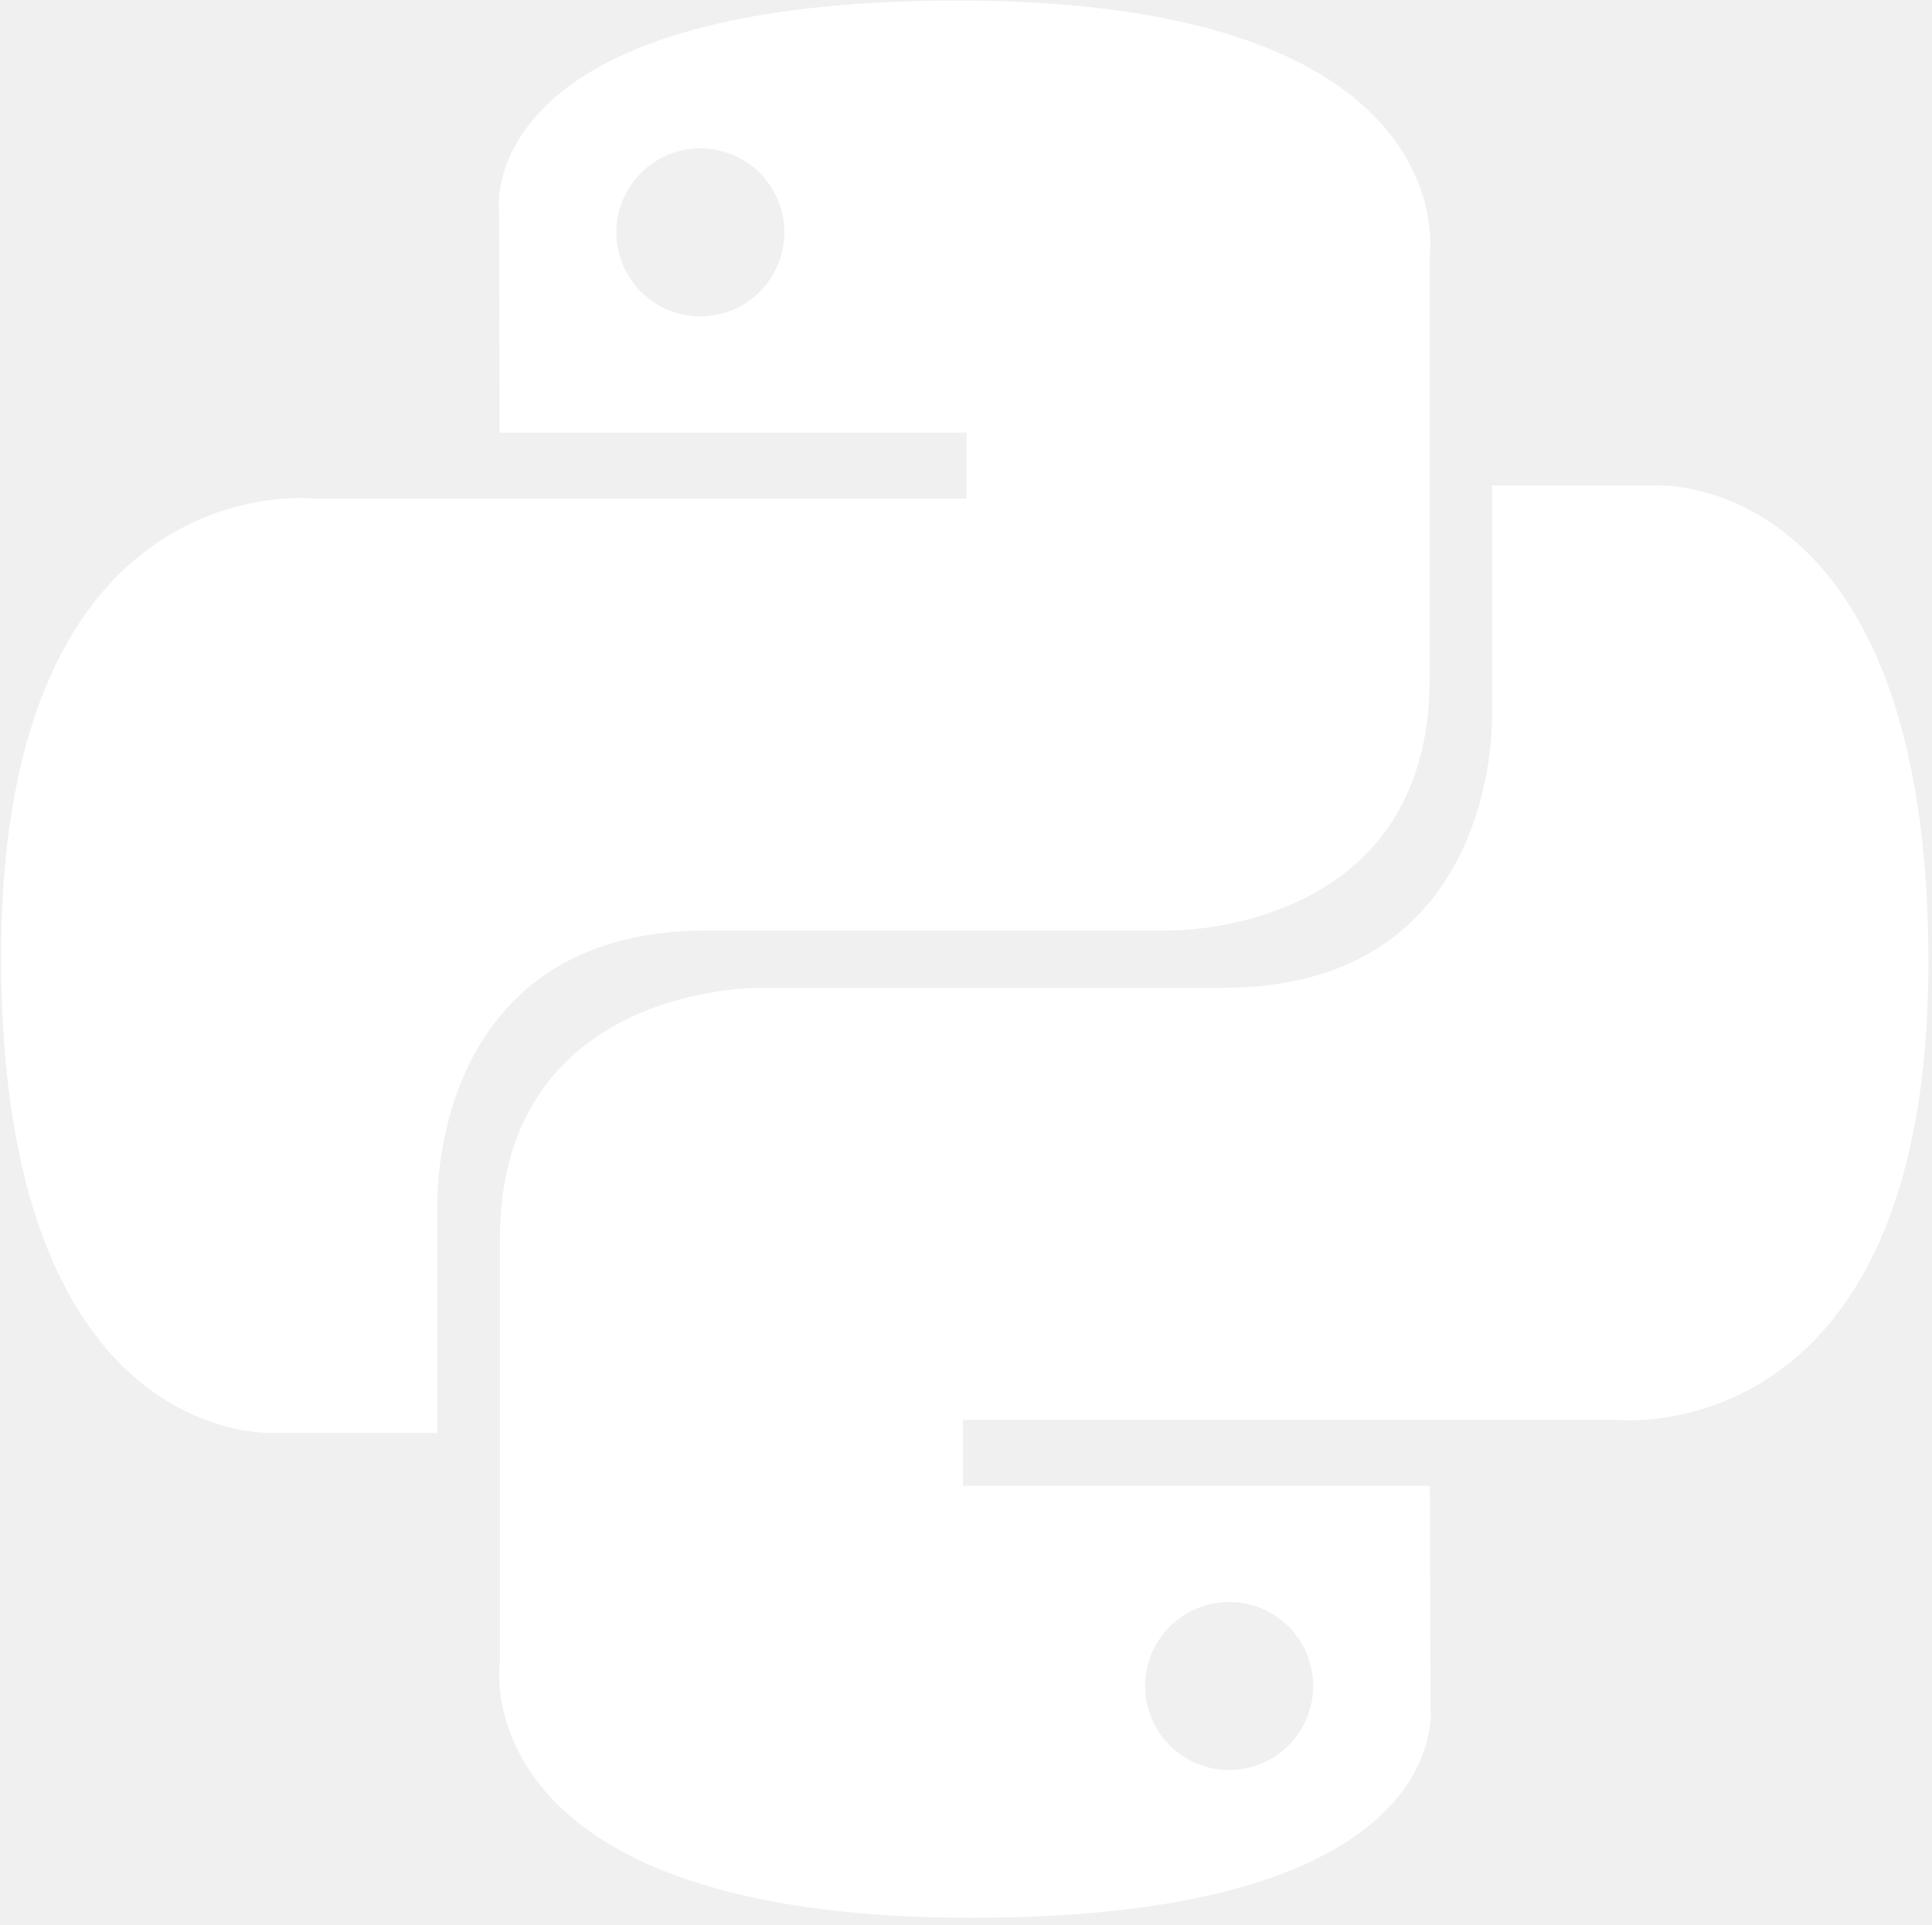
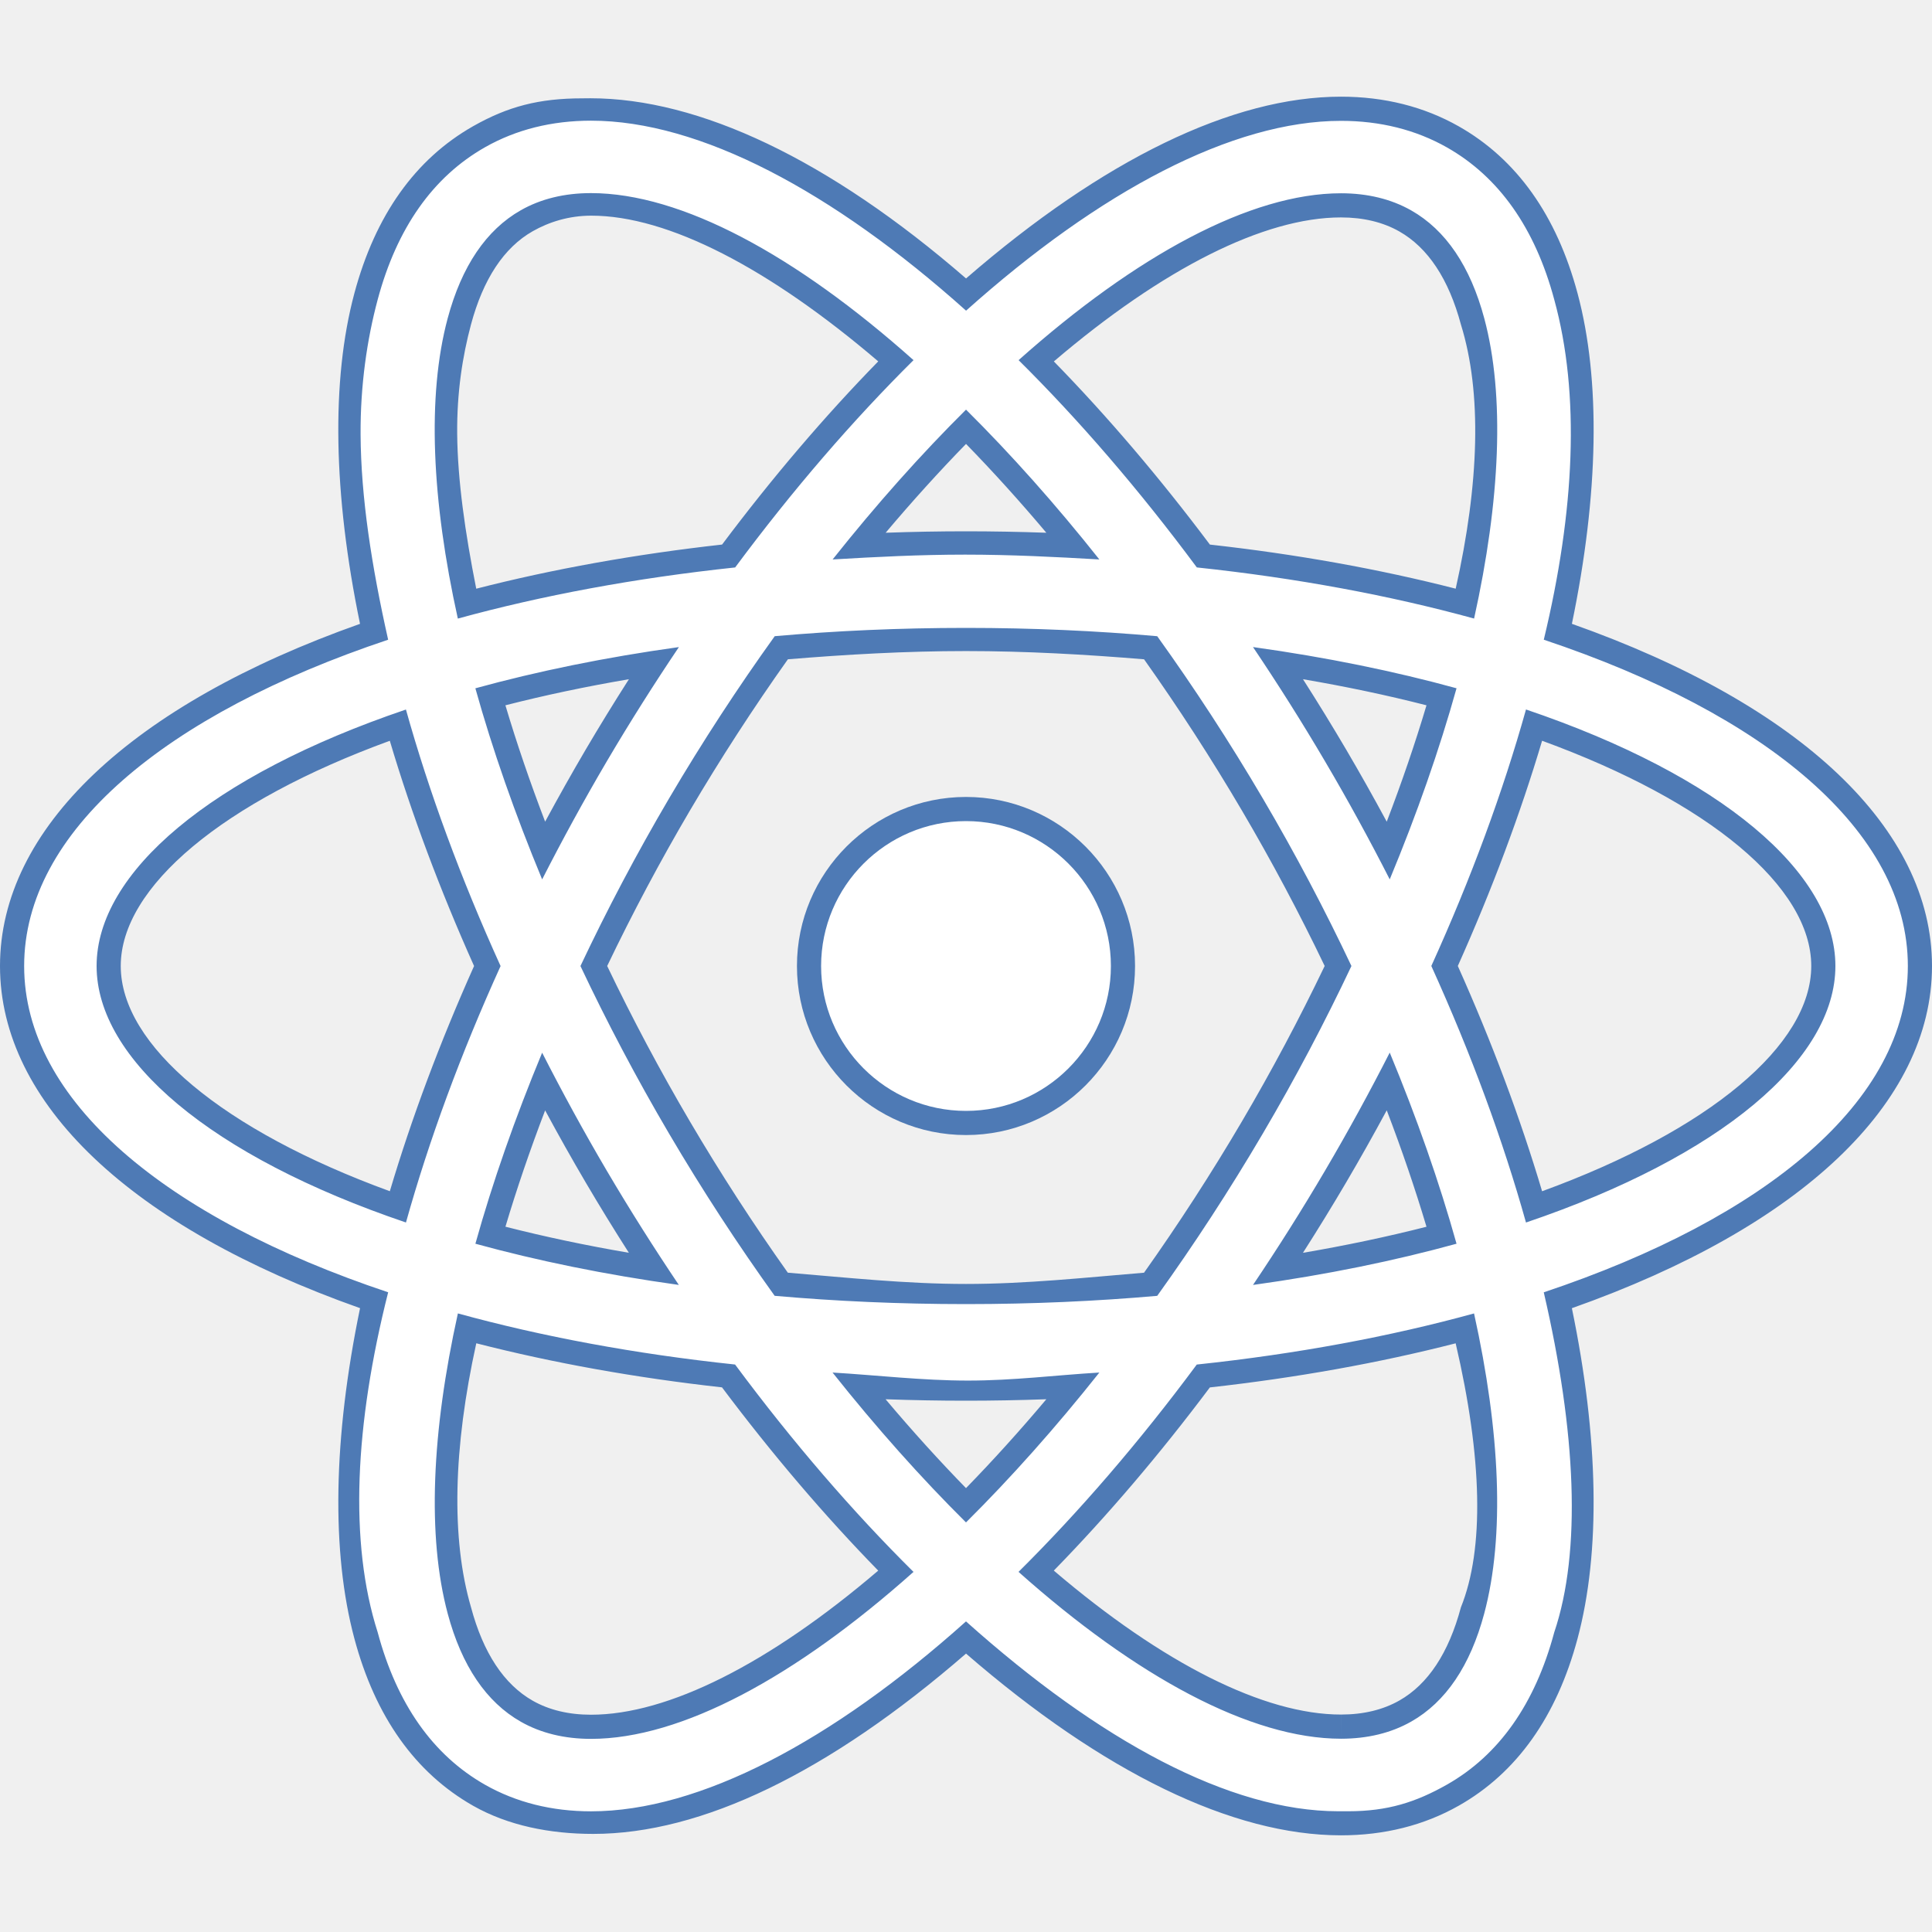
- <svg xmlns="http://www.w3.org/2000/svg" width="256" height="255" preserveAspectRatio="xMinYMin meet">
+ <svg xmlns="http://www.w3.org/2000/svg" width="80" height="80">
  <g>
-     <path id="svg_1" fill="#ffffff" d="m126.916,0.072c-64.832,0 -60.784,28.115 -60.784,28.115l0.072,29.128l61.868,0l0,8.745l-86.441,0s-41.486,-4.705 -41.486,60.71c0,65.417 36.21,63.097 36.21,63.097l21.61,0l0,-30.356s-1.165,-36.21 35.632,-36.21l61.362,0s34.475,0.557 34.475,-33.319l0,-56.012s5.236,-33.898 -62.518,-33.898zm-34.114,19.588a11.12,11.12 0 0 1 11.13,11.13a11.12,11.12 0 0 1 -11.13,11.13a11.12,11.12 0 0 1 -11.13,-11.13a11.12,11.12 0 0 1 11.13,-11.13z" />
-     <path id="svg_2" fill="#ffffff" d="m128.757,254.126c64.832,0 60.784,-28.115 60.784,-28.115l-0.072,-29.127l-61.869,0l0,-8.745l86.441,0s41.486,4.705 41.486,-60.712c0,-65.416 -36.21,-63.096 -36.21,-63.096l-21.61,0l0,30.355s1.165,36.21 -35.632,36.21l-61.362,0s-34.475,-0.557 -34.475,33.32l0,56.013s-5.235,33.897 62.518,33.897l0.001,0zm34.114,-19.586a11.12,11.12 0 0 1 -11.13,-11.13a11.12,11.12 0 0 1 11.13,-11.131a11.12,11.12 0 0 1 11.13,11.13a11.12,11.12 0 0 1 -11.13,11.13l0,0.001z" />
+     <path id="svg_1" d="m46.5,40c0,3.593 -2.907,6.5 -6.5,6.5s-6.5,-2.907 -6.5,-6.5s2.907,-6.5 6.5,-6.5s6.5,2.907 6.5,6.5z" fill="#ffffff" />
+     <path id="svg_2" d="m40,47c-3.859,0 -7,-3.14 -7,-7s3.141,-7 7,-7s7,3.14 7,7s-3.141,7 -7,7zm0,-13c-3.309,0 -6,2.691 -6,6s2.691,6 6,6s6,-2.691 6,-6s-2.691,-6 -6,-6z" fill="#4e7ab5" />
+     <g id="svg_3">
+       <path id="svg_4" d="m24.474,75.503c-1.711,0 -3.269,-0.392 -4.632,-1.164c-2.28,-1.293 -3.856,-3.521 -4.686,-6.62c-0.965,-3.607 -0.85,-8.398 0.332,-13.878c-9.532,-3.279 -14.988,-8.31 -14.988,-13.841c0,-5.532 5.455,-10.562 14.987,-13.84c-1.182,-5.481 -1.298,-10.272 -0.333,-13.879c0.83,-3.1 2.406,-5.328 4.685,-6.62c1.362,-0.772 2.921,-1.164 4.632,-1.164c4.388,0 9.891,2.73 15.531,7.698c5.64,-4.963 11.141,-7.691 15.524,-7.691c1.711,0 3.269,0.392 4.632,1.164c2.277,1.291 3.854,3.515 4.684,6.611c0.966,3.606 0.85,8.398 -0.333,13.88c9.534,3.278 14.991,8.309 14.991,13.841s-5.457,10.563 -14.991,13.842c1.182,5.481 1.298,10.272 0.332,13.878c-0.83,3.097 -2.405,5.321 -4.68,6.612c-1.364,0.772 -2.923,1.164 -4.633,1.164c-4.386,0 -9.889,-2.728 -15.527,-7.689c-5.64,4.967 -11.142,7.696 -15.527,7.696zm-5.137,-20.497c-0.991,4.717 -1.102,8.747 -0.316,11.679c0.542,2.026 1.481,3.431 2.794,4.175c0.753,0.427 1.648,0.644 2.659,0.644c3.394,0 7.862,-2.282 12.621,-6.437c-2.385,-2.402 -4.713,-5.121 -6.928,-8.091c-3.831,-0.416 -7.471,-1.078 -10.83,-1.97zm23.569,10.059c4.758,4.151 9.227,6.431 12.621,6.432c1.011,0 1.906,-0.217 2.661,-0.644c1.309,-0.742 2.246,-2.144 2.787,-4.167c0.786,-2.934 0.676,-6.963 -0.315,-11.679c-3.362,0.892 -7.003,1.554 -10.833,1.97c-2.214,2.97 -4.539,5.688 -6.921,8.088zm-7.34,-7.672c1.452,1.776 2.938,3.433 4.434,4.94c1.492,-1.506 2.979,-3.163 4.43,-4.94c-1.491,0.071 -2.976,0.107 -4.43,0.107c-1.455,0 -2.941,-0.036 -4.434,-0.107zm-3.217,-4.214c2.495,0.213 5.068,0.321 7.651,0.321c2.585,0 5.155,-0.108 7.646,-0.32c1.486,-2.084 2.903,-4.268 4.214,-6.495c1.268,-2.155 2.461,-4.404 3.547,-6.686c-1.083,-2.276 -2.275,-4.524 -3.546,-6.684c-1.308,-2.222 -2.725,-4.406 -4.215,-6.495c-2.489,-0.212 -5.059,-0.32 -7.646,-0.32c-2.588,0 -5.159,0.108 -7.647,0.321c-1.49,2.086 -2.909,4.27 -4.219,6.495c-1.27,2.159 -2.462,4.407 -3.546,6.686c1.082,2.274 2.274,4.522 3.545,6.684c1.304,2.215 2.721,4.398 4.216,6.493zm25.142,-8.4c-0.706,1.346 -1.438,2.666 -2.185,3.934c-0.753,1.282 -1.554,2.568 -2.386,3.836c2.374,-0.366 4.645,-0.835 6.771,-1.4c-0.59,-2.049 -1.329,-4.186 -2.2,-6.37zm-37.187,6.369c2.127,0.564 4.397,1.034 6.768,1.4c-0.837,-1.276 -1.638,-2.563 -2.386,-3.835c-0.745,-1.267 -1.478,-2.585 -2.183,-3.931c-0.867,2.174 -1.605,4.309 -2.199,6.366zm39.512,-11.148c1.528,3.391 2.773,6.743 3.708,9.977c7.402,-2.604 11.976,-6.403 11.976,-9.977s-4.574,-7.373 -11.976,-9.977c-0.933,3.234 -2.179,6.586 -3.708,9.977zm-43.344,-9.975c-7.399,2.603 -11.972,6.402 -11.972,9.975c0,3.574 4.573,7.373 11.974,9.976c0.934,-3.235 2.179,-6.587 3.705,-9.974c-1.527,-3.388 -2.772,-6.74 -3.707,-9.977zm3.831,-1.173c0.594,2.054 1.332,4.19 2.2,6.368c0.704,-1.342 1.436,-2.661 2.184,-3.932c0.752,-1.279 1.553,-2.565 2.388,-3.836c-2.374,0.365 -4.644,0.835 -6.772,1.4zm32.619,-1.401c0.837,1.277 1.638,2.563 2.386,3.837c0.746,1.267 1.479,2.586 2.185,3.932c0.869,-2.177 1.607,-4.313 2.201,-6.369c-2.13,-0.565 -4.4,-1.035 -6.772,-1.4zm-28.451,-18.954c-1.011,0 -1.905,0.216 -2.657,0.644c-1.312,0.744 -2.252,2.149 -2.795,4.175c-0.785,2.935 -0.675,6.964 0.317,11.679c3.36,-0.892 7.002,-1.555 10.834,-1.971c2.217,-2.971 4.545,-5.688 6.927,-8.088c-4.76,-4.157 -9.231,-6.439 -12.626,-6.439zm25.357,14.526c3.83,0.416 7.471,1.078 10.833,1.97c0.992,-4.716 1.103,-8.746 0.316,-11.68c-0.542,-2.022 -1.48,-3.424 -2.79,-4.166c-0.754,-0.427 -1.649,-0.644 -2.661,-0.644c-3.393,0 -7.86,2.281 -12.619,6.433c2.38,2.399 4.706,5.117 6.921,8.087zm-9.828,-0.523c1.454,0 2.939,0.036 4.431,0.107c-1.45,-1.774 -2.936,-3.43 -4.429,-4.938c-1.497,1.51 -2.982,3.166 -4.432,4.938c1.491,-0.071 2.976,-0.107 4.43,-0.107z" fill="#ffffff" />
+       <path id="svg_5" d="m24.471,4.997c4.494,0 9.996,2.91 15.532,7.867c5.535,-4.953 11.034,-7.86 15.524,-7.86c1.623,0 3.099,0.37 4.386,1.099c2.156,1.222 3.652,3.343 4.446,6.306c1.077,3.917 0.851,8.74 -0.434,14.08c9.222,3.081 15.075,7.942 15.075,13.511s-5.853,10.43 -15.076,13.512c1.341,5.773 1.566,10.726 0.434,14.079c-0.794,2.962 -2.289,5.084 -4.443,6.306c-1.289,0.73 -2.46,1.103 -4.082,1.103c-0.001,0 -0.416,0 -0.417,0c-4.492,0 -9.882,-2.91 -15.416,-7.861c-5.535,4.956 -11.035,7.864 -15.527,7.864c-1.623,0 -3.099,-0.37 -4.386,-1.099c-2.158,-1.225 -3.655,-3.349 -4.448,-6.314c-1.19,-3.717 -0.95,-8.603 0.434,-14.079c-9.221,-3.082 -15.073,-7.942 -15.073,-13.511c0,-5.568 5.852,-10.429 15.072,-13.511c-0.687,-3.059 -1.126,-5.899 -1.141,-8.489c-0.012,-2.046 0.267,-3.949 0.707,-5.59c0.794,-2.966 2.29,-5.09 4.448,-6.314c1.286,-0.73 2.762,-1.099 4.385,-1.099m-5.513,20.617c3.477,-0.955 7.338,-1.677 11.483,-2.117c2.382,-3.21 4.875,-6.096 7.386,-8.584c-4.872,-4.346 -9.616,-6.917 -13.356,-6.917c-1.099,0 -2.075,0.238 -2.904,0.709c-1.433,0.813 -2.452,2.32 -3.031,4.481c-0.858,3.202 -0.663,7.53 0.422,12.428m42.081,-0.001c1.085,-4.898 1.28,-9.227 0.422,-12.429c-0.578,-2.157 -1.597,-3.661 -3.027,-4.472c-0.83,-0.471 -1.809,-0.709 -2.907,-0.709c-3.737,0 -8.478,2.568 -13.349,6.91c2.51,2.488 5,5.374 7.38,8.583c4.143,0.44 8.004,1.162 11.481,2.117m-26.562,-2.447c1.802,-0.107 3.609,-0.2 5.488,-0.2c1.879,0 3.755,0.094 5.557,0.2c-1.808,-2.279 -3.664,-4.361 -5.521,-6.204c-1.857,1.843 -3.714,3.925 -5.524,6.204m5.523,30.834c2.761,0 5.404,-0.121 7.918,-0.342c1.519,-2.117 2.988,-4.365 4.372,-6.719c1.353,-2.299 2.577,-4.626 3.67,-6.939c-1.093,-2.313 -2.317,-4.639 -3.669,-6.937c-1.385,-2.355 -2.853,-4.602 -4.373,-6.719c-2.513,-0.223 -5.156,-0.344 -7.918,-0.344s-5.406,0.121 -7.92,0.343c-1.521,2.117 -2.991,4.365 -4.376,6.719c-1.352,2.299 -2.576,4.626 -3.669,6.939c1.093,2.313 2.316,4.639 3.668,6.937c1.385,2.354 2.854,4.602 4.374,6.719c2.515,0.222 5.16,0.343 7.923,0.343m17.546,-17.587c1.125,-2.709 2.056,-5.369 2.766,-7.913c-2.553,-0.702 -5.373,-1.282 -8.428,-1.707c1.028,1.527 2.029,3.11 2.992,4.748c0.954,1.619 1.841,3.247 2.67,4.872m-35.097,0.001c0.828,-1.625 1.716,-3.253 2.668,-4.873c0.964,-1.638 1.966,-3.22 2.995,-4.747c-3.055,0.424 -5.875,1.005 -8.428,1.707c0.71,2.544 1.641,5.203 2.765,7.913m40.739,14.208c8.076,-2.736 12.812,-6.756 12.812,-10.622s-4.736,-7.886 -12.812,-10.622c-0.953,3.405 -2.269,6.983 -3.92,10.621c1.651,3.639 2.967,7.217 3.92,10.623m-46.378,-0.001c0.952,-3.404 2.267,-6.982 3.918,-10.619c-1.651,-3.638 -2.967,-7.217 -3.919,-10.622c-8.075,2.736 -12.809,6.755 -12.809,10.62c0,3.866 4.735,7.885 12.81,10.621m35.074,2.586c3.055,-0.424 5.875,-1.004 8.428,-1.707c-0.711,-2.544 -1.642,-5.204 -2.766,-7.914c-0.829,1.625 -1.717,3.253 -2.67,4.873c-0.963,1.638 -1.964,3.221 -2.992,4.748m-23.775,-0.001c-1.028,-1.527 -2.029,-3.109 -2.993,-4.746c-0.952,-1.619 -1.839,-3.246 -2.667,-4.87c-1.124,2.708 -2.054,5.367 -2.764,7.91c2.552,0.701 5.371,1.281 8.424,1.706m-3.635,18.797c3.739,0 8.481,-2.57 13.352,-6.914c-2.513,-2.489 -5.005,-5.376 -7.388,-8.587c-4.143,-0.439 -8.002,-1.161 -11.478,-2.116c-1.084,4.898 -1.279,9.226 -0.422,12.428c0.578,2.16 1.598,3.667 3.03,4.48c0.828,0.471 1.807,0.709 2.906,0.709m31.053,-0.006l0,0c1.099,0 2.076,-0.238 2.907,-0.709c1.43,-0.811 2.447,-2.315 3.024,-4.473c0.858,-3.203 0.663,-7.531 -0.421,-12.428c-3.477,0.955 -7.337,1.677 -11.481,2.116c-2.38,3.21 -4.871,6.096 -7.381,8.585c4.871,4.34 9.613,6.908 13.352,6.909m-15.527,-8.957c1.857,-1.844 3.713,-3.927 5.522,-6.206c-1.801,0.107 -3.559,0.333 -5.439,0.333c-1.881,0 -3.807,-0.226 -5.609,-0.333c1.81,2.28 3.668,4.363 5.526,6.206m-15.884,-58.968c-1.799,0 -3.085,0.338 -4.523,1.153c-2.399,1.361 -4.055,3.691 -4.921,6.926c-0.96,3.587 -0.877,8.302 0.236,13.681c-9.489,3.357 -14.908,8.493 -14.908,14.168c0,5.676 5.42,10.811 14.909,14.168c-1.113,5.379 -1.196,10.094 -0.235,13.681c0.865,3.233 2.52,5.563 4.921,6.926c1.44,0.816 3.17,1.163 4.968,1.163c4.487,0 9.753,-2.535 15.438,-7.466c5.684,4.926 11.039,7.524 15.525,7.525c1.799,0 3.441,-0.413 4.881,-1.229c2.397,-1.359 4.051,-3.686 4.916,-6.917c0.961,-3.588 0.878,-8.303 -0.235,-13.681c9.491,-3.358 14.912,-8.494 14.912,-14.17s-5.42,-10.812 -14.911,-14.169c1.114,-5.38 1.196,-10.095 0.235,-13.682c-0.866,-3.231 -2.521,-5.558 -4.919,-6.917c-1.439,-0.815 -3.081,-1.229 -4.879,-1.229c-4.485,0 -9.839,2.599 -15.524,7.527c-5.686,-4.932 -11.066,-7.461 -15.554,-7.461l-0.332,0.003zm-4.396,20.305c-0.462,-2.324 -0.772,-4.502 -0.789,-6.412c-0.015,-1.72 0.221,-3.217 0.57,-4.521c0.507,-1.892 1.368,-3.194 2.559,-3.87c0.676,-0.384 1.5,-0.644 2.423,-0.644c3.181,0 7.367,2.178 11.883,6.034c-2.221,2.273 -4.392,4.819 -6.466,7.585c-3.585,0.4 -7.003,1.013 -10.18,1.828l0,0zm23.918,-9.411c4.515,-3.853 8.711,-5.963 11.888,-5.963c0.924,0 1.737,0.195 2.414,0.579c1.189,0.674 2.049,1.973 2.555,3.861c0.874,2.818 0.761,6.564 -0.218,10.933c-3.177,-0.814 -6.594,-1.428 -10.178,-1.826c-2.073,-2.765 -4.242,-5.311 -6.461,-7.584l0,0zm-6.965,7.094c1.096,-1.3 2.209,-2.53 3.328,-3.678c1.119,1.148 2.231,2.378 3.326,3.678c-1.119,-0.04 -2.232,-0.06 -3.327,-0.06s-2.207,0.02 -3.327,0.06l0,0zm-4.048,5.24c2.405,-0.199 4.883,-0.341 7.375,-0.341c2.491,0 4.969,0.142 7.373,0.341c1.432,2.019 2.796,4.126 4.056,6.269c1.222,2.078 2.373,4.239 3.423,6.43c-1.051,2.192 -2.202,4.354 -3.424,6.432c-1.261,2.144 -2.624,4.25 -4.056,6.269c-2.403,0.199 -4.881,0.466 -7.372,0.466c-2.493,0 -4.972,-0.268 -7.378,-0.467c-1.433,-2.018 -2.797,-4.125 -4.058,-6.269c-1.222,-2.077 -2.372,-4.238 -3.422,-6.43c1.05,-2.192 2.201,-4.354 3.423,-6.432c1.262,-2.143 2.627,-4.25 4.06,-6.268l0,0zm24.797,6.724c-0.549,-1.018 -1.112,-2.018 -1.683,-2.99c-0.57,-0.969 -1.167,-1.942 -1.785,-2.909c1.774,0.302 3.485,0.663 5.114,1.08c-0.467,1.566 -1.018,3.178 -1.646,4.819l0,0zm-36.494,-4.819c1.629,-0.417 3.34,-0.778 5.114,-1.08c-0.619,0.967 -1.216,1.94 -1.786,2.908c-0.571,0.972 -1.134,1.972 -1.683,2.99c-0.628,-1.639 -1.178,-3.251 -1.645,-4.818l0,0zm39.437,10.794c1.415,-3.162 2.587,-6.292 3.49,-9.326c6.903,2.519 11.145,6.048 11.145,9.327s-4.242,6.808 -11.145,9.327c-0.904,-3.035 -2.075,-6.166 -3.49,-9.328l0,0zm-44.223,9.327c-6.901,-2.519 -11.142,-6.048 -11.142,-9.326s4.241,-6.807 11.141,-9.326c0.903,3.035 2.074,6.165 3.489,9.327c-1.414,3.161 -2.585,6.291 -3.488,9.325l0,0zm37.811,2.55c0.618,-0.968 1.216,-1.941 1.785,-2.909c0.572,-0.972 1.135,-1.973 1.684,-2.991c0.628,1.641 1.178,3.254 1.646,4.821c-1.63,0.415 -3.341,0.777 -5.115,1.079l0,0zm-33.024,-1.081c0.467,-1.566 1.017,-3.177 1.644,-4.816c0.548,1.017 1.111,2.017 1.682,2.988c0.569,0.968 1.166,1.94 1.785,2.908c-1.773,-0.303 -3.483,-0.664 -5.111,-1.08l0,0zm3.545,20.208c-0.924,0 -1.736,-0.195 -2.413,-0.579c-1.19,-0.676 -2.051,-1.977 -2.557,-3.869c-0.831,-2.845 -0.737,-6.592 0.218,-10.933c3.176,0.814 6.592,1.428 10.175,1.826c2.075,2.766 4.246,5.313 6.468,7.588c-4.515,3.857 -8.712,5.968 -11.891,5.967l0,0l0,0zm25.624,-13.553c3.584,-0.399 7.001,-1.012 10.178,-1.826c1.105,4.74 1.192,8.518 0.217,10.932c-0.505,1.889 -1.364,3.188 -2.552,3.861c-0.678,0.384 -1.49,0.579 -2.413,0.579l0,1l-0.001,-1c-3.18,0 -7.377,-2.11 -11.891,-5.961c2.22,-2.273 4.389,-4.819 6.462,-7.585l0,0zm-10.098,4.17c-1.12,-1.148 -2.234,-2.379 -3.33,-3.68c1.12,0.04 2.234,0.06 3.33,0.06c1.095,0 2.208,-0.02 3.327,-0.06c-1.095,1.301 -2.208,2.532 -3.327,3.68l0,0z" fill="#4e7ab5" />
+     </g>
  </g>
</svg>
